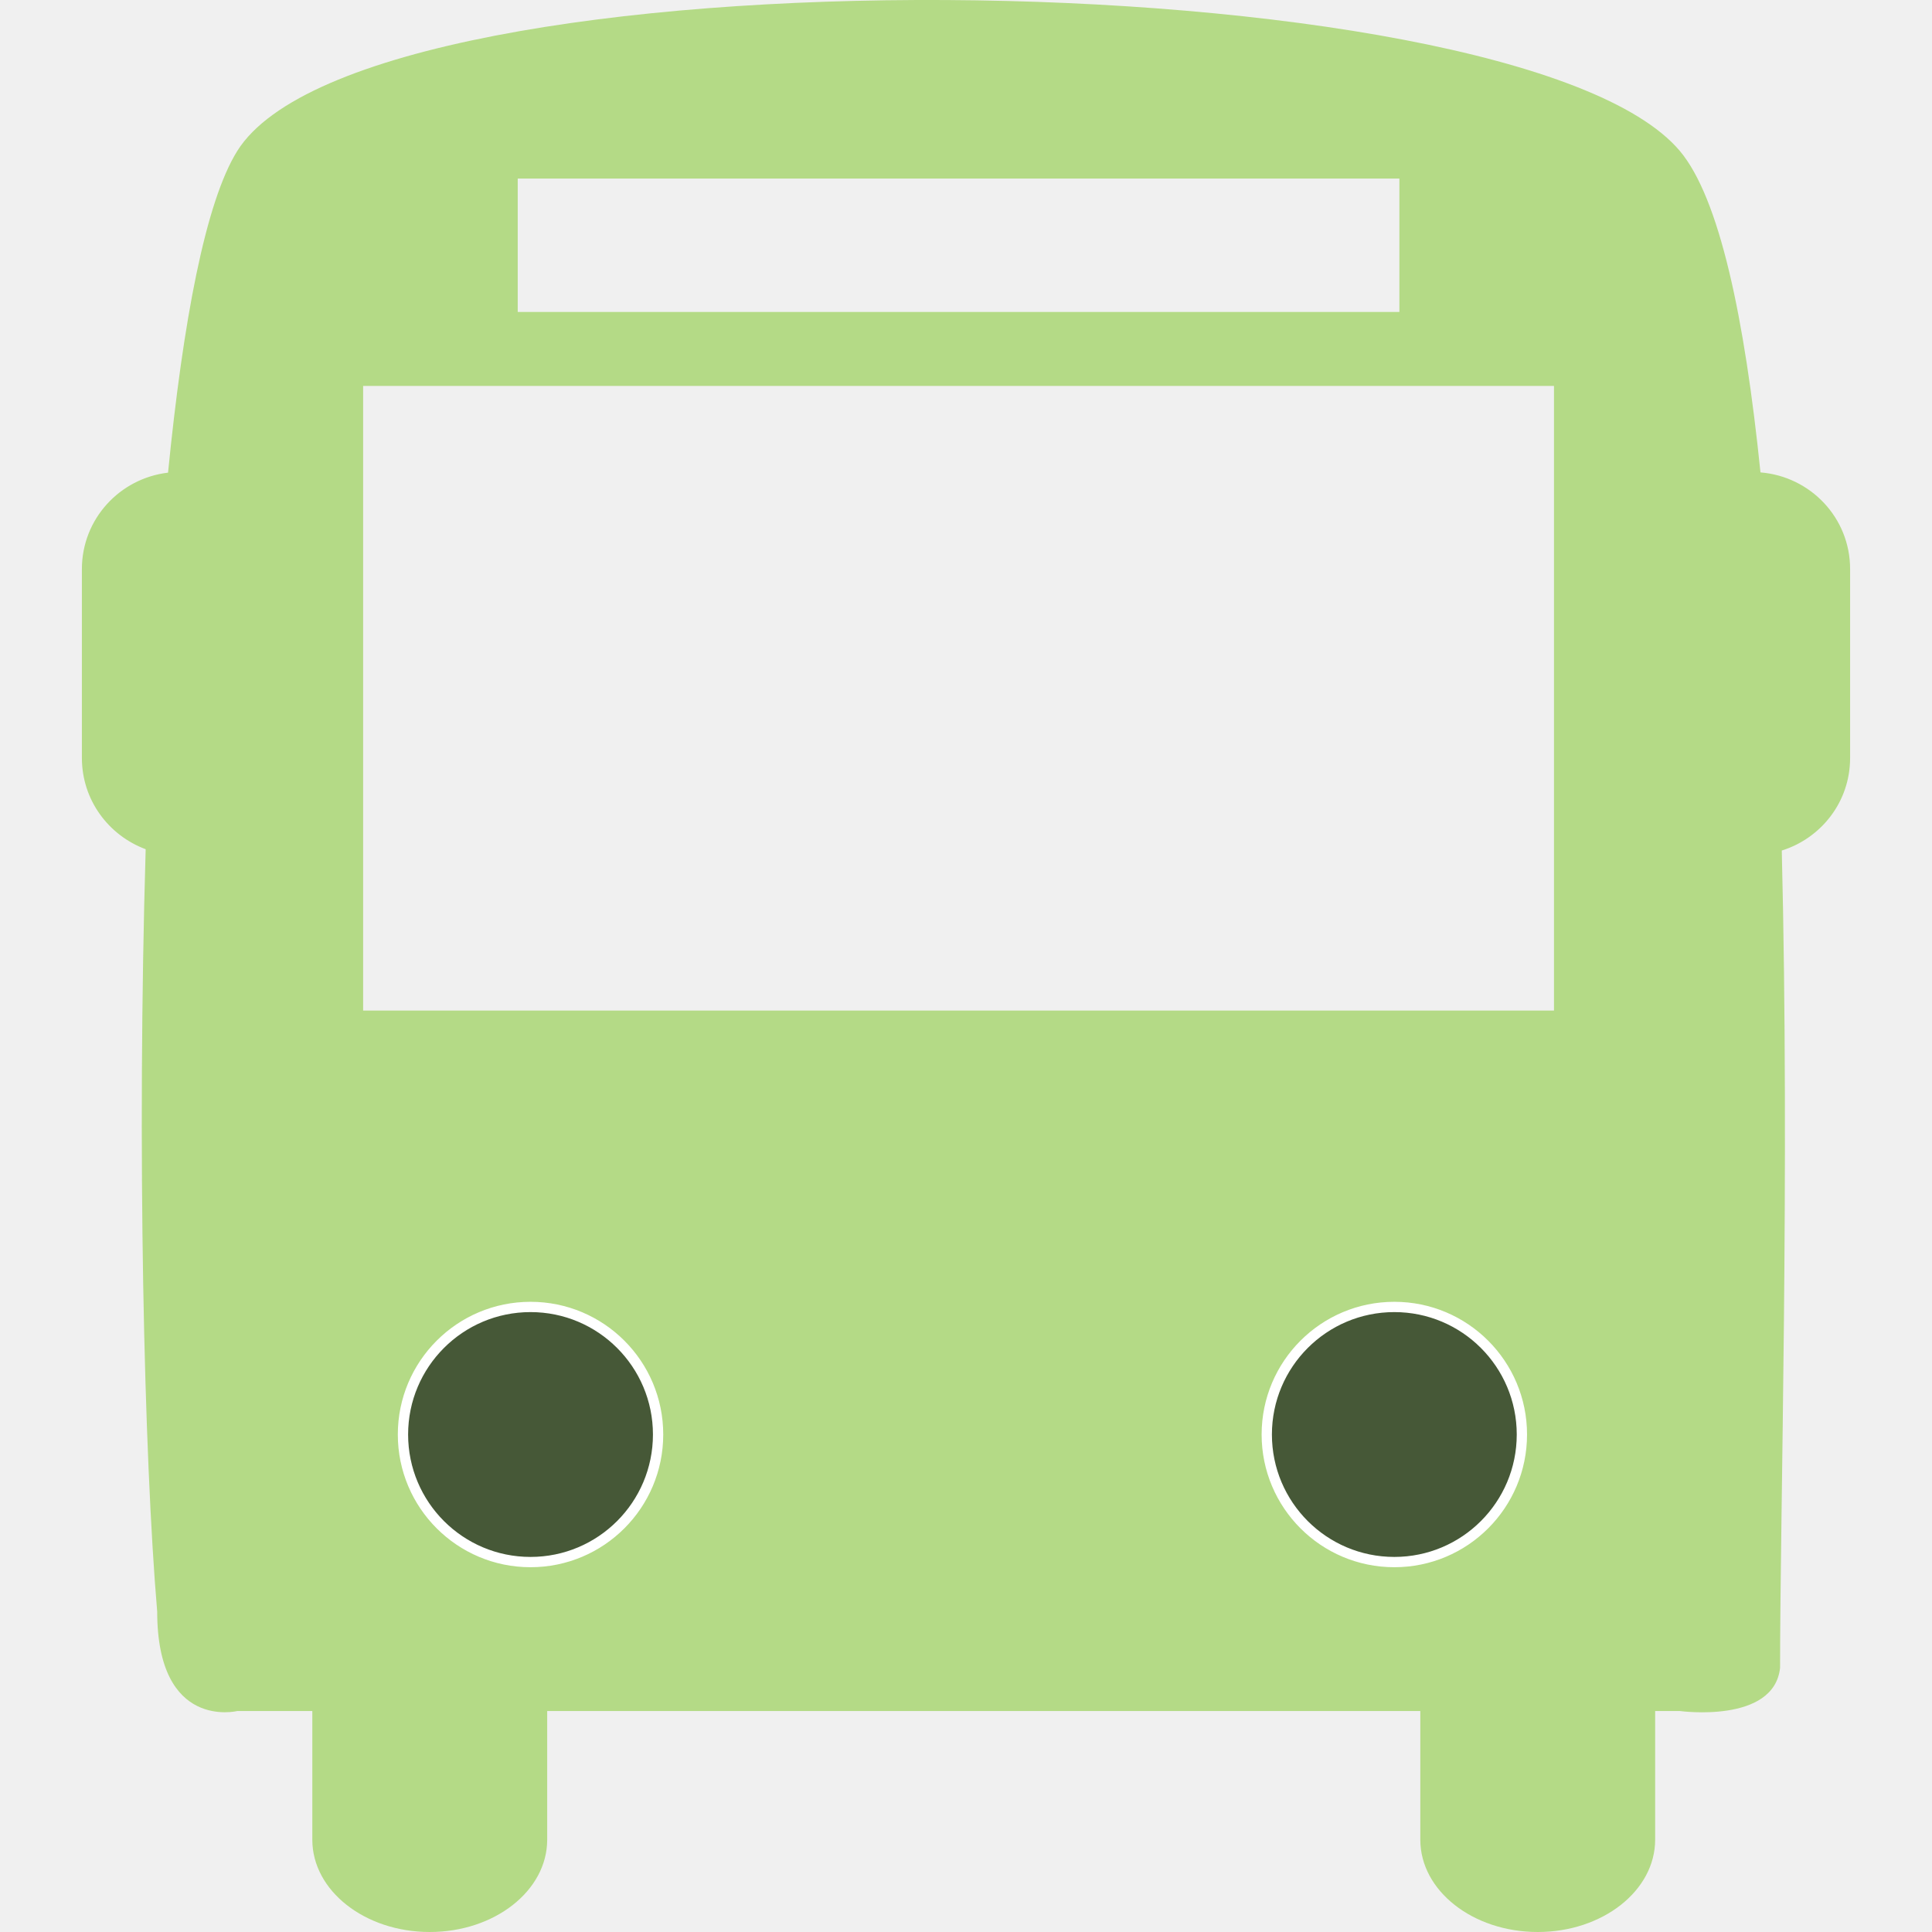
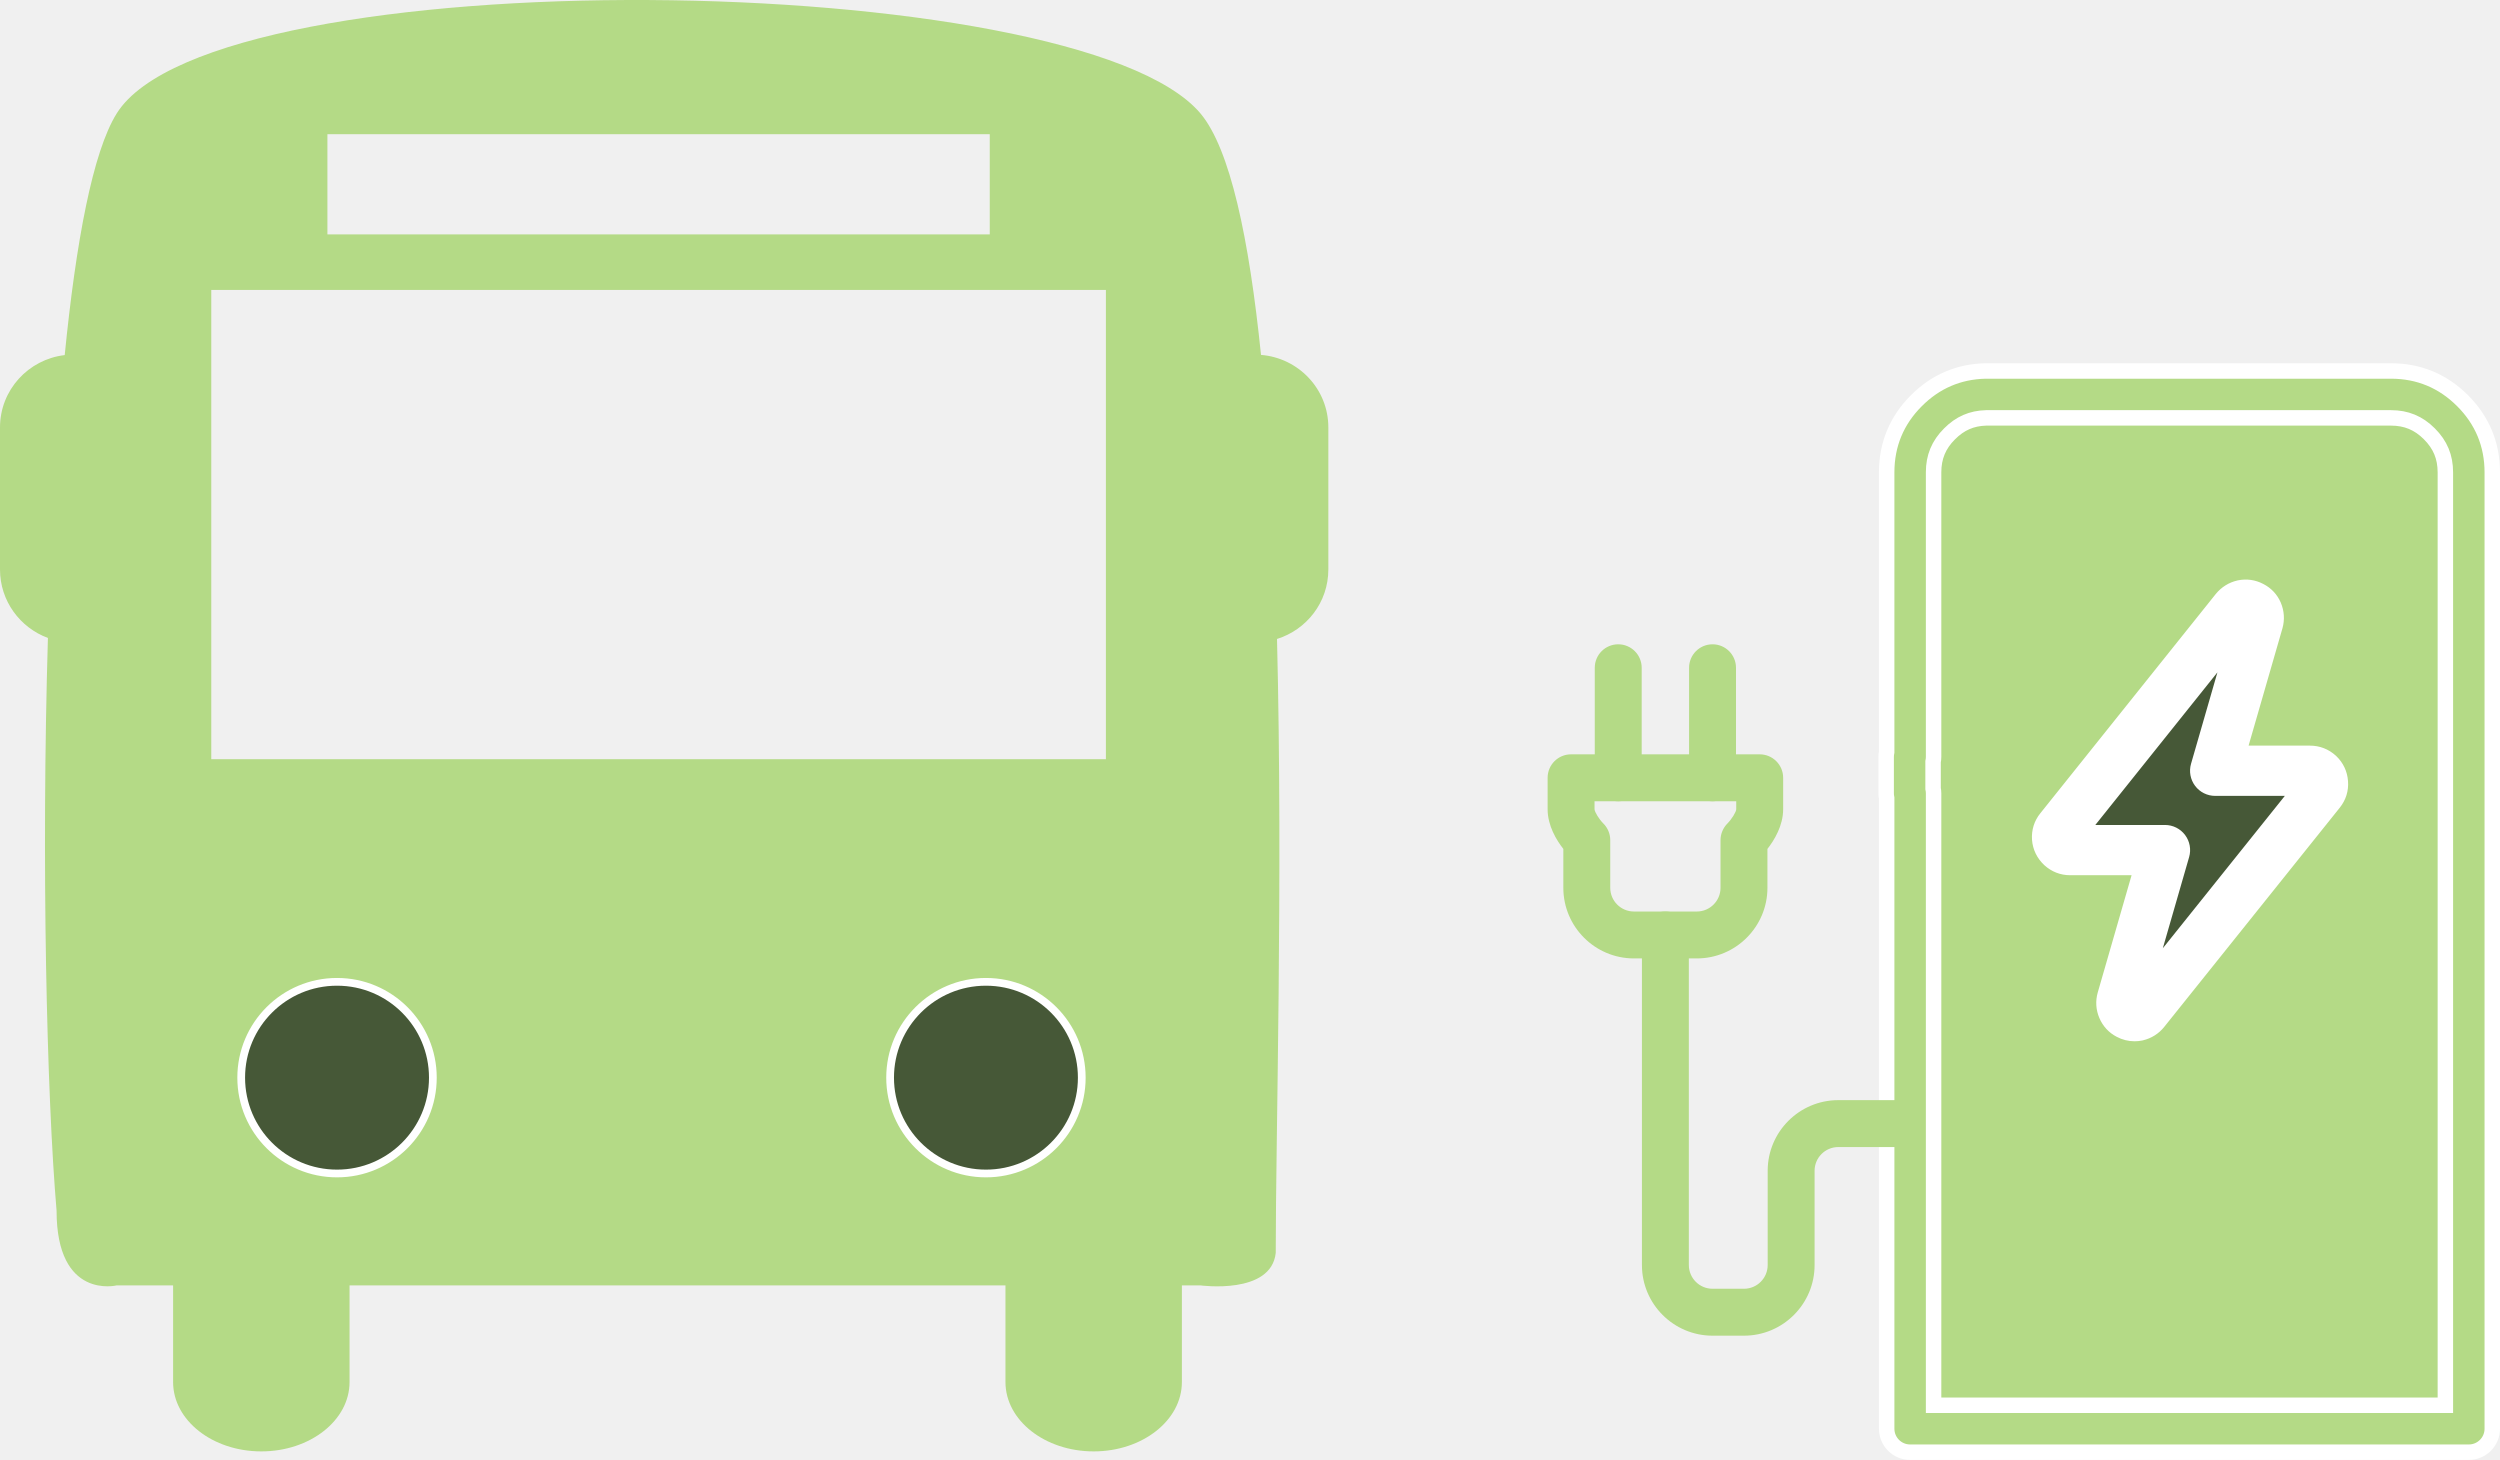
- <svg xmlns="http://www.w3.org/2000/svg" version="1.1" id="Capa_1" x="0px" y="0px" viewBox="0 0 45.437 45.437" style="enable-background:new 0 0 45.437 45.437;" xml:space="preserve">
+ <svg xmlns="http://www.w3.org/2000/svg" version="1.1" id="Capa_1" x="0px" y="0px" viewBox="0 0 143.51 83.805" xml:space="preserve" width="143.51" height="83.805">
  <defs id="defs953" />
-   <g id="g918" style="fill:#b4da86;fill-opacity:1">
-     <path d="M41.403,11.11c-0.371-3.627-0.962-6.451-1.897-7.561c-3.855-4.564-30.859-4.898-33.925,0   c-0.75,1.2-1.276,4.014-1.629,7.567c-1.139,0.134-2.026,1.093-2.026,2.267v4.443c0,0.988,0.626,1.821,1.5,2.146   c-0.207,6.998-0.039,14.299,0.271,17.93c0,2.803,1.883,2.338,1.883,2.338h1.765v3.026c0,1.2,1.237,2.171,2.761,2.171   c1.526,0,2.763-0.971,2.763-2.171V40.24h20.534v3.026c0,1.2,1.236,2.171,2.762,2.171c1.524,0,2.761-0.971,2.761-2.171V40.24h0.58   c0,0,2.216,0.304,2.358-1.016c0-3.621,0.228-11.646,0.04-19.221c0.929-0.291,1.607-1.147,1.607-2.177v-4.443   C43.512,12.181,42.582,11.206,41.403,11.11z M12.176,4.2h20.735v3.137H12.176V4.2z M12.472,36.667c-1.628,0-2.947-1.32-2.947-2.948   c0-1.627,1.319-2.946,2.947-2.946s2.948,1.319,2.948,2.946C15.42,35.347,14.101,36.667,12.472,36.667z M32.8,36.667   c-1.627,0-2.949-1.32-2.949-2.948c0-1.627,1.321-2.946,2.949-2.946s2.947,1.319,2.947,2.946   C35.748,35.347,34.428,36.667,32.8,36.667z M36.547,23.767H8.54V9.077h28.007V23.767z" id="path886" style="fill:#b4da86;fill-opacity:1" />
+   <path style="fill:#b4da86;fill-opacity:1;stroke:none;stroke-width:1.855px;stroke-linecap:butt;stroke-linejoin:miter;stroke-opacity:1" d="m 110.996,82.058 h 29.378 l 1.279,-55.332 -0.834,-2.561 -1.112,-1.423 -26.122,-0.285 -2.501,1.992 -1.112,3.414 z" id="path6384" />
+   <g id="g918" style="fill:#b4da86;fill-opacity:1" transform="matrix(1.833648,0,0,1.833648,-3.531605,6.5023923e-4)">
+     <path d="M 41.403,11.11 C 41.032,7.483 40.441,4.659 39.506,3.549 35.651,-1.015 8.647,-1.349 5.581,3.549 4.831,4.749 4.305,7.563 3.952,11.116 2.813,11.25 1.926,12.209 1.926,13.383 v 4.443 c 0,0.988 0.626,1.821 1.5,2.146 -0.207,6.998 -0.039,14.299 0.271,17.93 0,2.803 1.883,2.338 1.883,2.338 h 1.765 v 3.026 c 0,1.2 1.237,2.171 2.761,2.171 1.526,0 2.763,-0.971 2.763,-2.171 V 40.24 h 20.534 v 3.026 c 0,1.2 1.236,2.171 2.762,2.171 1.524,0 2.761,-0.971 2.761,-2.171 V 40.24 h 0.58 c 0,0 2.216,0.304 2.358,-1.016 0,-3.621 0.228,-11.646 0.04,-19.221 0.929,-0.291 1.607,-1.147 1.607,-2.177 V 13.383 C 43.512,12.181 42.582,11.206 41.403,11.11 Z M 12.176,4.2 H 32.911 V 7.337 H 12.176 Z m 0.296,32.467 c -1.628,0 -2.947,-1.32 -2.947,-2.948 0,-1.627 1.319,-2.946 2.947,-2.946 1.628,0 2.948,1.319 2.948,2.946 0,1.628 -1.319,2.948 -2.948,2.948 z m 20.328,0 c -1.627,0 -2.949,-1.32 -2.949,-2.948 0,-1.627 1.321,-2.946 2.949,-2.946 1.628,0 2.947,1.319 2.947,2.946 10e-4,1.628 -1.319,2.948 -2.947,2.948 z m 3.747,-12.9 H 8.54 V 9.077 h 28.007 z" id="path886" style="fill:#b4da86;fill-opacity:1" />
    <g id="g888" style="fill:#b4da86;fill-opacity:1">
	</g>
    <g id="g890" style="fill:#b4da86;fill-opacity:1">
	</g>
    <g id="g892" style="fill:#b4da86;fill-opacity:1">
	</g>
    <g id="g894" style="fill:#b4da86;fill-opacity:1">
	</g>
    <g id="g896" style="fill:#b4da86;fill-opacity:1">
	</g>
    <g id="g898" style="fill:#b4da86;fill-opacity:1">
	</g>
    <g id="g900" style="fill:#b4da86;fill-opacity:1">
	</g>
    <g id="g902" style="fill:#b4da86;fill-opacity:1">
	</g>
    <g id="g904" style="fill:#b4da86;fill-opacity:1">
	</g>
    <g id="g906" style="fill:#b4da86;fill-opacity:1">
	</g>
    <g id="g908" style="fill:#b4da86;fill-opacity:1">
	</g>
    <g id="g910" style="fill:#b4da86;fill-opacity:1">
	</g>
    <g id="g912" style="fill:#b4da86;fill-opacity:1">
	</g>
    <g id="g914" style="fill:#b4da86;fill-opacity:1">
	</g>
    <g id="g916" style="fill:#b4da86;fill-opacity:1">
	</g>
  </g>
-   <g id="g920">
+   <g id="g920" transform="translate(33.4377,38.10138)">
</g>
-   <g id="g922">
+   <g id="g922" transform="translate(33.4377,38.10138)">
</g>
-   <g id="g924">
+   <g id="g924" transform="translate(33.4377,38.10138)">
</g>
-   <g id="g926">
+   <g id="g926" transform="translate(33.4377,38.10138)">
</g>
-   <g id="g928">
+   <g id="g928" transform="translate(33.4377,38.10138)">
</g>
-   <g id="g930">
+   <g id="g930" transform="translate(33.4377,38.10138)">
</g>
-   <g id="g932">
+   <g id="g932" transform="translate(33.4377,38.10138)">
</g>
-   <g id="g934">
+   <g id="g934" transform="translate(33.4377,38.10138)">
</g>
-   <g id="g936">
+   <g id="g936" transform="translate(33.4377,38.10138)">
</g>
-   <g id="g938">
+   <g id="g938" transform="translate(33.4377,38.10138)">
</g>
-   <g id="g940">
+   <g id="g940" transform="translate(33.4377,38.10138)">
</g>
-   <g id="g942">
+   <g id="g942" transform="translate(33.4377,38.10138)">
</g>
-   <g id="g944">
+   <g id="g944" transform="translate(33.4377,38.10138)">
</g>
-   <g id="g946">
+   <g id="g946" transform="translate(33.4377,38.10138)">
</g>
-   <g id="g948">
+   <g id="g948" transform="translate(33.4377,38.10138)">
</g>
-   <circle id="path3858" cx="12.477" cy="33.737" style="fill:#465837;fill-opacity:1;stroke-width:0.242;stroke:#ffffff;stroke-opacity:1;stroke-miterlimit:4;stroke-dasharray:none" r="3" />
-   <circle id="path3858-9" cx="32.792" cy="33.737" style="fill:#465837;fill-opacity:1;stroke-width:0.242;stroke-miterlimit:4;stroke-dasharray:none;stroke:#ffffff;stroke-opacity:1" r="3" />
+   <circle id="path3858" cx="19.347" cy="61.862" style="fill:#465837;fill-opacity:1;stroke:#ffffff;stroke-width:0.444;stroke-miterlimit:4;stroke-dasharray:none;stroke-opacity:1" r="5.501" />
+   <circle id="path3858-9" cx="56.597" cy="61.862" style="fill:#465837;fill-opacity:1;stroke:#ffffff;stroke-width:0.444;stroke-miterlimit:4;stroke-dasharray:none;stroke-opacity:1" r="5.501" />
+   <g id="g5060" transform="matrix(-0.1923536,0,0,-0.1923536,140.3737,80.66851)" style="fill:#b4da86;fill-opacity:1;stroke:#ffffff;stroke-width:4.612;stroke-miterlimit:4;stroke-dasharray:none;stroke-opacity:1">
+     <path d="m 0,0 h 152.729 v 182.618 c 0,0.499 0.052,0.986 0.152,1.455 v 7.972 c -0.1,0.467 -0.152,0.951 -0.152,1.447 v 84.932 c -0.003,4.582 -1.517,8.23 -4.764,11.475 -3.119,3.137 -6.585,4.648 -10.918,4.767 H 16.246 C 11.661,294.664 8.014,293.15 4.77,289.903 1.517,286.654 0.003,283.007 0,278.42 Z M 159.729,-14 H -7 c -3.866,0 -7,3.134 -7,7 v 285.424 c 0.005,8.314 2.989,15.506 8.871,21.38 5.868,5.875 13.061,8.858 21.372,8.862 h 120.894 c 0.055,0 0.11,-10e-4 0.166,-0.002 7.981,-0.189 14.904,-3.176 20.574,-8.878 5.862,-5.858 8.847,-13.05 8.852,-21.357 v -83.464 c 0.1,-0.477 0.152,-0.971 0.152,-1.477 V 182.61 c 0,-0.49 -0.052,-0.975 -0.152,-1.448 V -7 c 0,-3.866 -3.133,-7 -7,-7" style="fill:#b4da86;fill-opacity:1;fill-rule:nonzero;stroke:#ffffff;stroke-width:4.612;stroke-miterlimit:4;stroke-dasharray:none;stroke-opacity:1" id="path5062" />
+   </g>
+   <g id="g5064" transform="matrix(-0.1923536,0,0,-0.1923536,92.89274,45.9945)" style="fill:#b4da86;fill-opacity:1;stroke:none;stroke-opacity:1">
+     <path d="m 0,0 c -3.866,0 -7,3.134 -7,7 v 32.836 c 0,3.866 3.134,7 7,7 3.866,0 7,-3.134 7,-7 V 7 C 7,3.134 3.866,0 0,0" style="fill:#b4da86;fill-opacity:1;fill-rule:nonzero;stroke:none;stroke-opacity:1" id="path5066" />
+   </g>
+   <g id="g5068" transform="matrix(-0.1923536,0,0,-0.1923536,98.30662,45.9945)" style="fill:#b4da86;fill-opacity:1;stroke:none;stroke-opacity:1">
+     <path d="m 0,0 c -3.866,0 -7,3.134 -7,7 v 32.836 c 0,3.866 3.134,7 7,7 3.866,0 7,-3.134 7,-7 V 7 C 7,3.134 3.866,0 0,0" style="fill:#b4da86;fill-opacity:1;fill-rule:nonzero;stroke:none;stroke-opacity:1" id="path5070" />
+   </g>
+   <g id="g5076" transform="matrix(-0.1923536,0,0,-0.1923536,98.30662,76.67303)" style="fill:#b4da86;fill-opacity:1;stroke:none;stroke-opacity:1">
+     <path d="m 0,0 h -9.382 c -11.62,0 -21.073,9.453 -21.073,21.072 v 28.146 c 0,3.899 -3.173,7.072 -7.072,7.072 h -18.764 c -3.866,0 -7,3.134 -7,7 0,3.866 3.134,7 7,7 h 18.764 c 11.619,0 21.072,-9.453 21.072,-21.072 V 21.072 c 0,-3.899 3.173,-7.072 7.073,-7.072 H 0 c 3.899,0 7.072,3.173 7.072,7.072 v 98.509 c 0,3.866 3.134,7 7,7 3.866,0 7,-3.134 7,-7 V 21.072 C 21.072,9.453 11.619,0 0,0" style="fill:#b4da86;fill-opacity:1;fill-rule:nonzero;stroke:none;stroke-opacity:1" id="path5078" />
+   </g>
+   <g id="g5072" transform="matrix(-0.1923536,0,0,-0.1923536,99.66718,45.9945)" style="fill:#b4da86;fill-opacity:1;stroke:none;stroke-opacity:1">
+     <path d="M 0,0 V -2.382 C 0.024,-3.2 1.351,-5.348 2.627,-6.635 3.928,-7.946 4.691,-9.752 4.691,-11.599 v -14.238 c 0,-3.899 3.173,-7.072 7.073,-7.072 h 18.763 c 3.9,0 7.073,3.173 7.073,7.072 v 14.238 c 0,1.878 0.754,3.678 2.094,4.995 1.246,1.256 2.573,3.404 2.597,4.225 V 0 Z M 30.527,-46.909 H 11.764 c -11.619,0 -21.073,9.453 -21.073,21.072 v 11.611 C -11.345,-11.632 -14,-7.304 -14,-2.382 V 7 c 0,3.866 3.134,7 7,7 h 56.291 c 3.866,0 7,-3.134 7,-7 v -9.382 c 0,-4.922 -2.655,-9.25 -4.691,-11.844 v -11.611 c 0,-11.619 -9.454,-21.072 -21.073,-21.072" style="fill:#b4da86;fill-opacity:1;fill-rule:nonzero;stroke:none;stroke-opacity:1" id="path5074" />
+   </g>
+   <path style="fill:#465837;stroke:none;stroke-width:1px;stroke-linecap:butt;stroke-linejoin:miter;stroke-opacity:1;fill-opacity:1" d="m 127.53,36.445 -9.278,11.138 1.321,1.441 2.576,-0.152 c 0,0 1.97,-0.076 1.97,0.227 0,0.303 -0.758,3.789 -0.909,4.698 -0.152,0.909 -1.15,3.403 -1.15,3.403 l 8.121,-6.661 3.258,-5.229 -2.728,-1.591 -3.41,0.152 0.227,-3.258 1.591,-3.107 z" id="path6386" />
+   <g id="g5056" transform="matrix(0.1923536,0,0,-0.1923536,132.5986,45.59102)" style="fill:#ffffff;fill-opacity:1;stroke:#ffffff;stroke-opacity:1;stroke-width:0.998;stroke-miterlimit:4;stroke-dasharray:none">
+     <path d="m 0,0 h 0.008 z m -71.538,-9.677 h -0.013 0.025 z m -3.053,-0.681 h 0.01 z m 31.338,0.681 c 2.2,0 4.272,-1.034 5.594,-2.792 1.322,-1.758 1.742,-4.035 1.132,-6.148 L -45.074,-48.234 -6.446,0 h -21.827 c -2.201,0 -4.272,1.034 -5.594,2.792 -1.322,1.758 -1.742,4.036 -1.132,6.149 L -26.43,38.63 -65.08,-9.677 Z m -11.53,-50.68 -0.015,-0.018 z m 2.438,-12.877 c -1.758,0 -3.487,0.432 -5.093,1.284 -2.209,1.141 -3.938,3.003 -4.936,5.349 -0.998,2.317 -1.163,4.85 -0.465,7.299 l 10.28,35.625 h -18.959 -0.054 c -2.739,0 -5.289,0.99 -7.346,2.865 -2.104,1.968 -3.299,4.443 -3.519,7.217 -0.195,2.85 0.637,5.463 2.401,7.635 l 52.313,65.382 c 1.625,1.992 3.75,3.315 6.188,3.877 0.062,0.014 0.124,0.027 0.186,0.04 2.469,0.5 4.953,0.142 7.193,-1.031 2.256,-1.147 3.978,-2.974 4.986,-5.29 1.016,-2.403 1.177,-4.927 0.493,-7.367 L -18.967,14 H -0.006 0.017 C 2.779,14 5.333,13.011 7.39,11.139 7.432,11.101 7.473,11.063 7.513,11.023 9.518,9.108 10.678,6.64 10.871,3.879 11.086,1.113 10.281,-1.501 8.54,-3.684 l -52.389,-65.417 c -1.545,-1.948 -3.668,-3.295 -6.119,-3.869 -0.068,-0.016 -0.136,-0.031 -0.206,-0.045 -0.723,-0.146 -1.449,-0.219 -2.171,-0.219" style="fill:#ffffff;fill-opacity:1;fill-rule:nonzero;stroke:#ffffff;stroke-opacity:1;stroke-width:0.998;stroke-miterlimit:4;stroke-dasharray:none" id="path5058" />
+   </g>
</svg>
